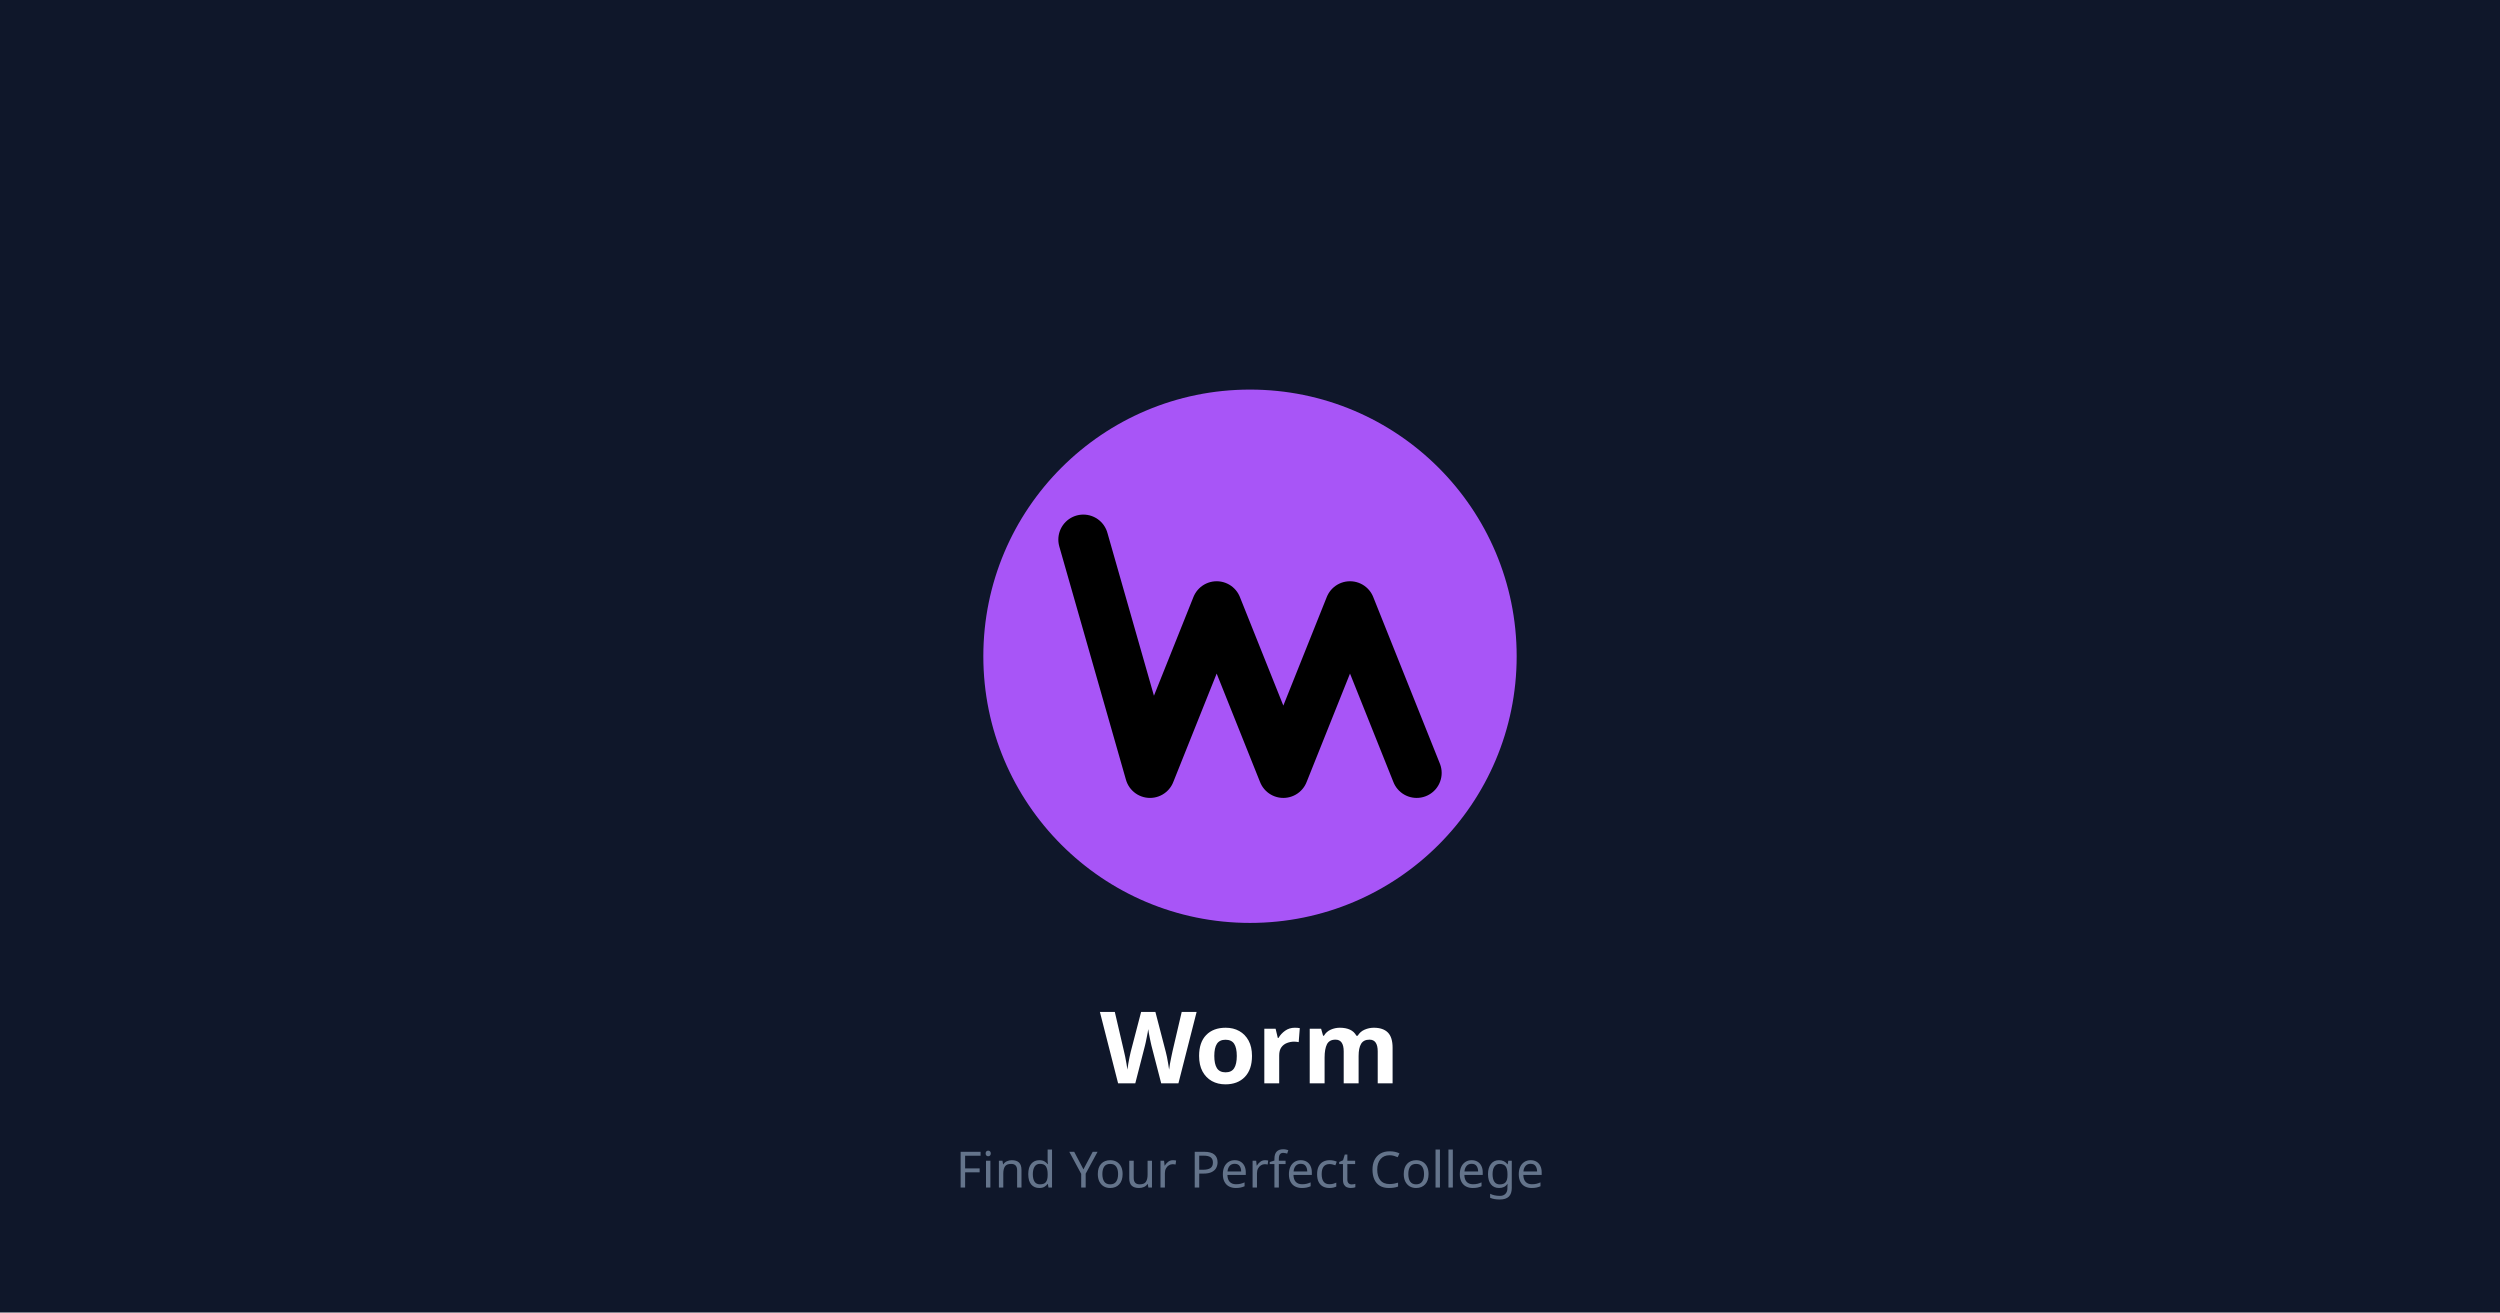
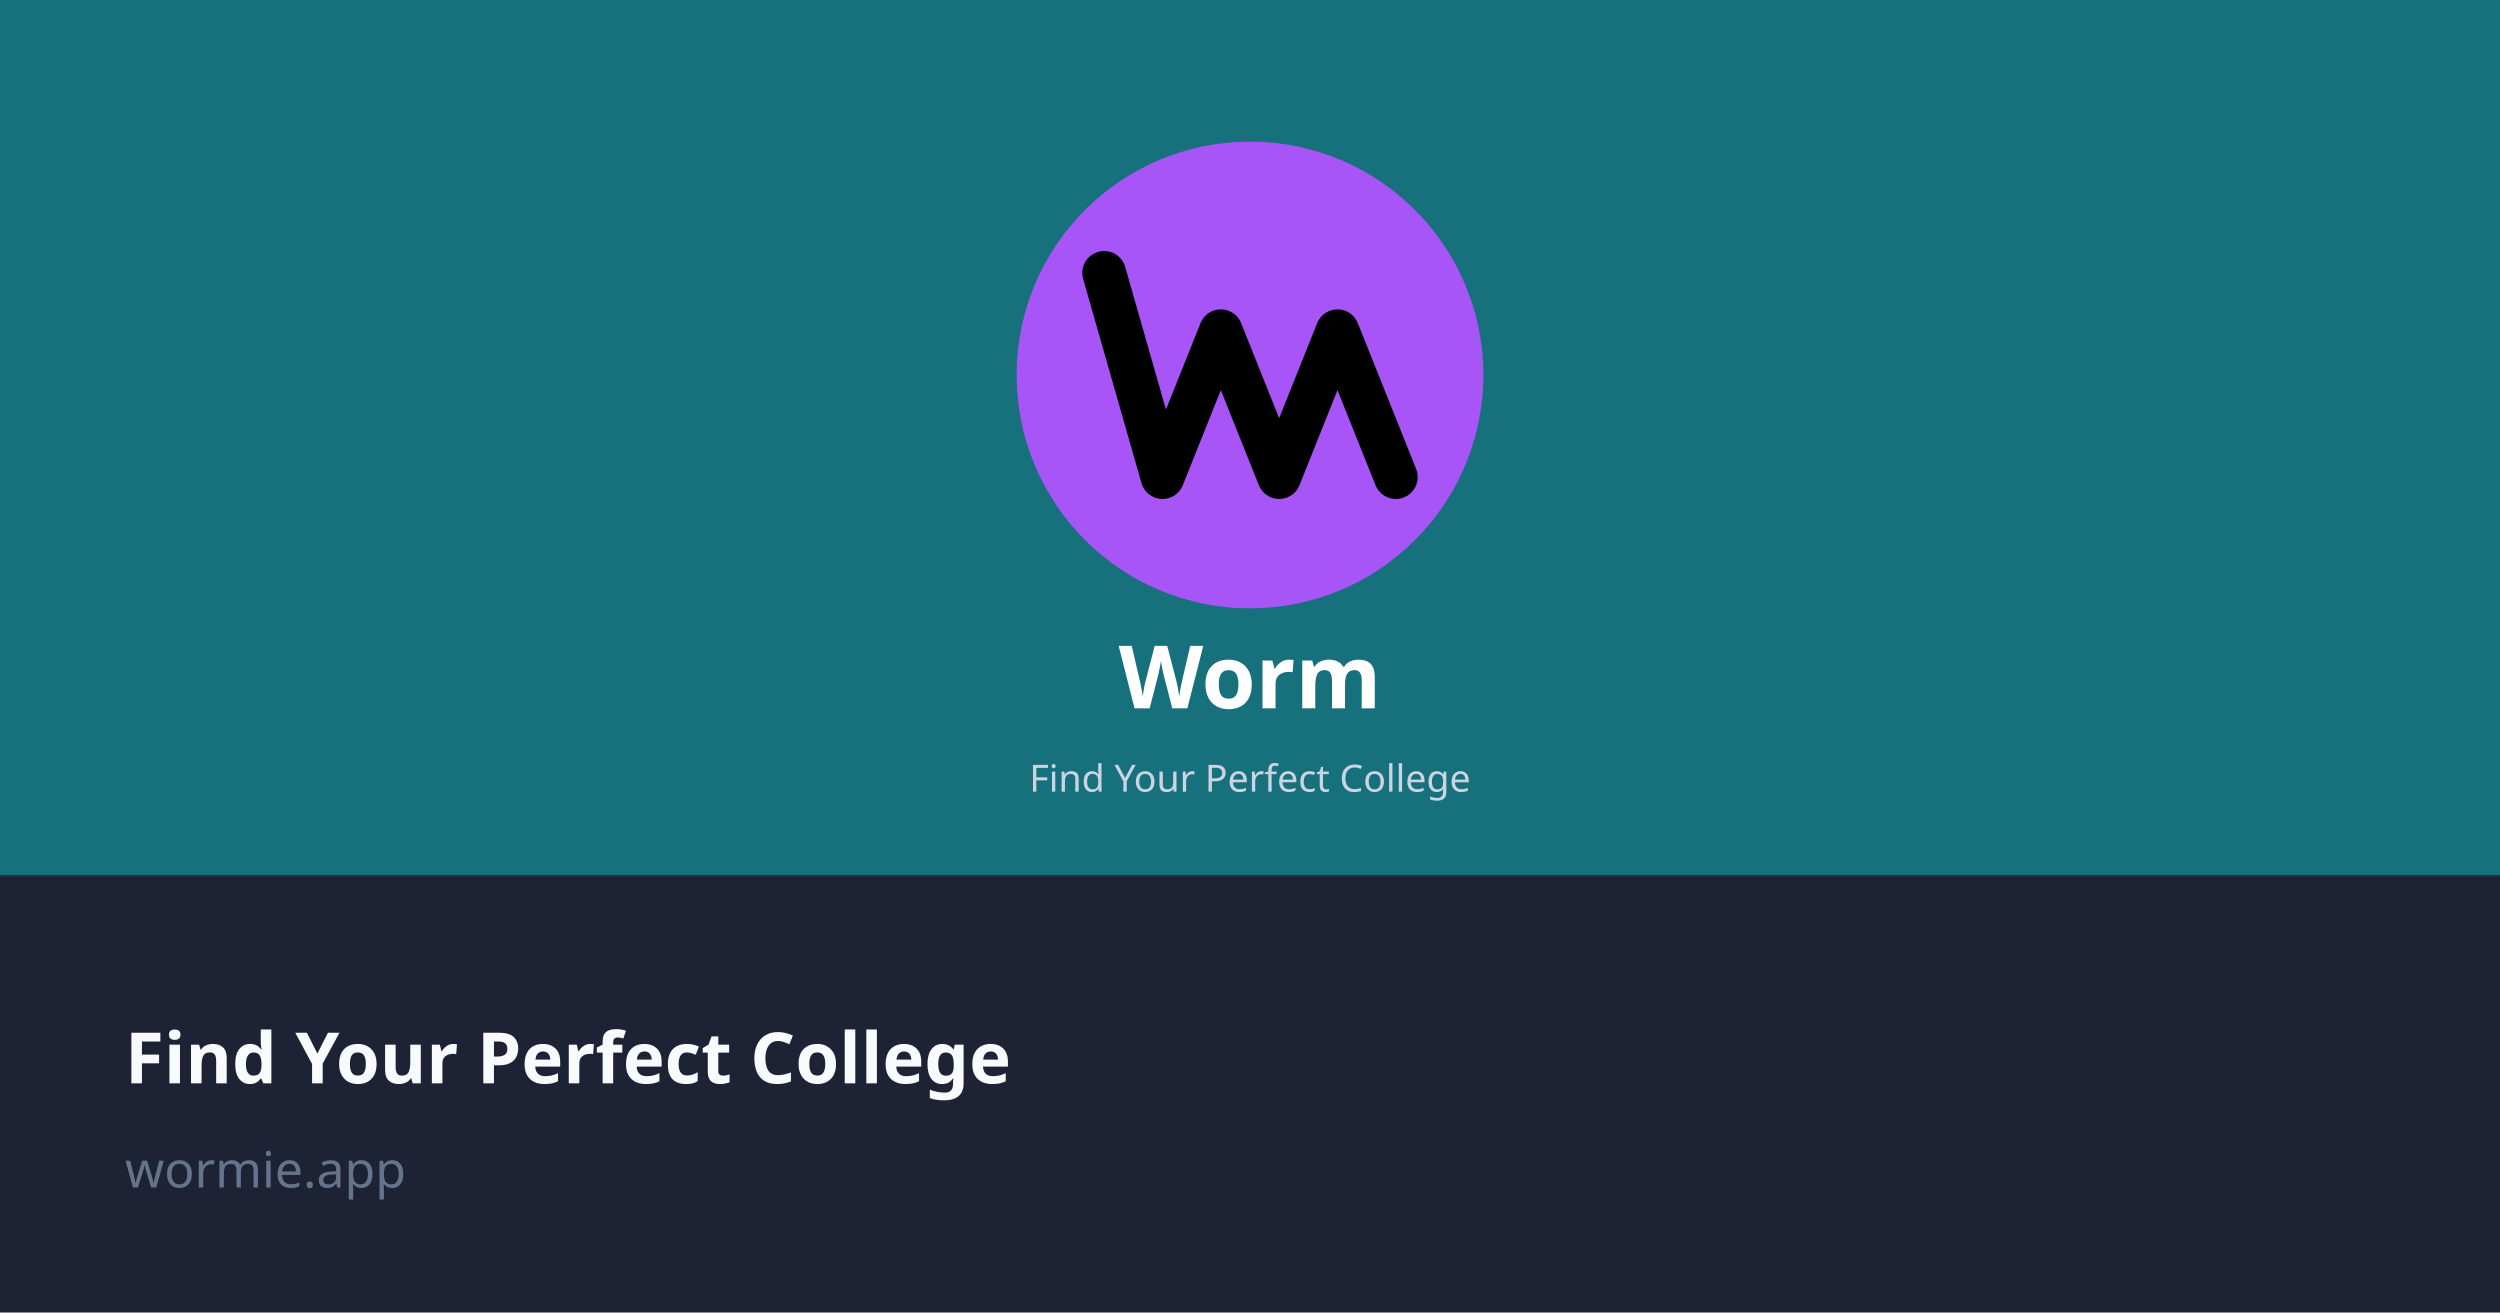
<svg xmlns="http://www.w3.org/2000/svg" width="1200" height="630" viewBox="0 0 1200 630" fill="none">
-   <rect width="1200" height="630" fill="#0f172a" />
-   <g transform="translate(600, 315) scale(4) translate(-32, -32)">
+   <rect width="1200" height="420" fill="#17717d" />
+   <g transform="translate(600, 180) scale(3.5) translate(-32, -32)">
    <circle cx="32" cy="32" r="32" fill="#A855F7" />
    <g transform="translate(8, 8)">
      <path d="M4 10L12 38L20 18L28 38L36 18L44 38" stroke="black" stroke-width="6" stroke-linecap="round" stroke-linejoin="round" />
    </g>
  </g>
-   <text x="600" y="520" font-family="sans-serif" font-weight="bold" font-size="48" fill="white" text-anchor="middle">Worm</text>
-   <text x="600" y="570" font-family="sans-serif" font-size="24" fill="#64748b" text-anchor="middle">Find Your Perfect College</text>
+   <text x="600" y="340" font-family="sans-serif" font-weight="bold" font-size="42" fill="white" text-anchor="middle">Worm</text>
+   <text x="600" y="380" font-family="sans-serif" font-size="18" fill="#cbd5e1" text-anchor="middle">Find Your Perfect College</text>
+   <rect y="420" width="1200" height="210" fill="#1e2235" />
+   <rect y="420" width="1200" height="1" fill="white" fill-opacity="0.05" />
+   <text x="60" y="520" font-family="sans-serif" font-weight="bold" font-size="34" fill="#f8fafc" text-anchor="start">Find Your Perfect College</text>
+   <text x="60" y="570" font-family="sans-serif" font-size="24" fill="#64748b" text-anchor="start">wormie.app</text>
</svg>
